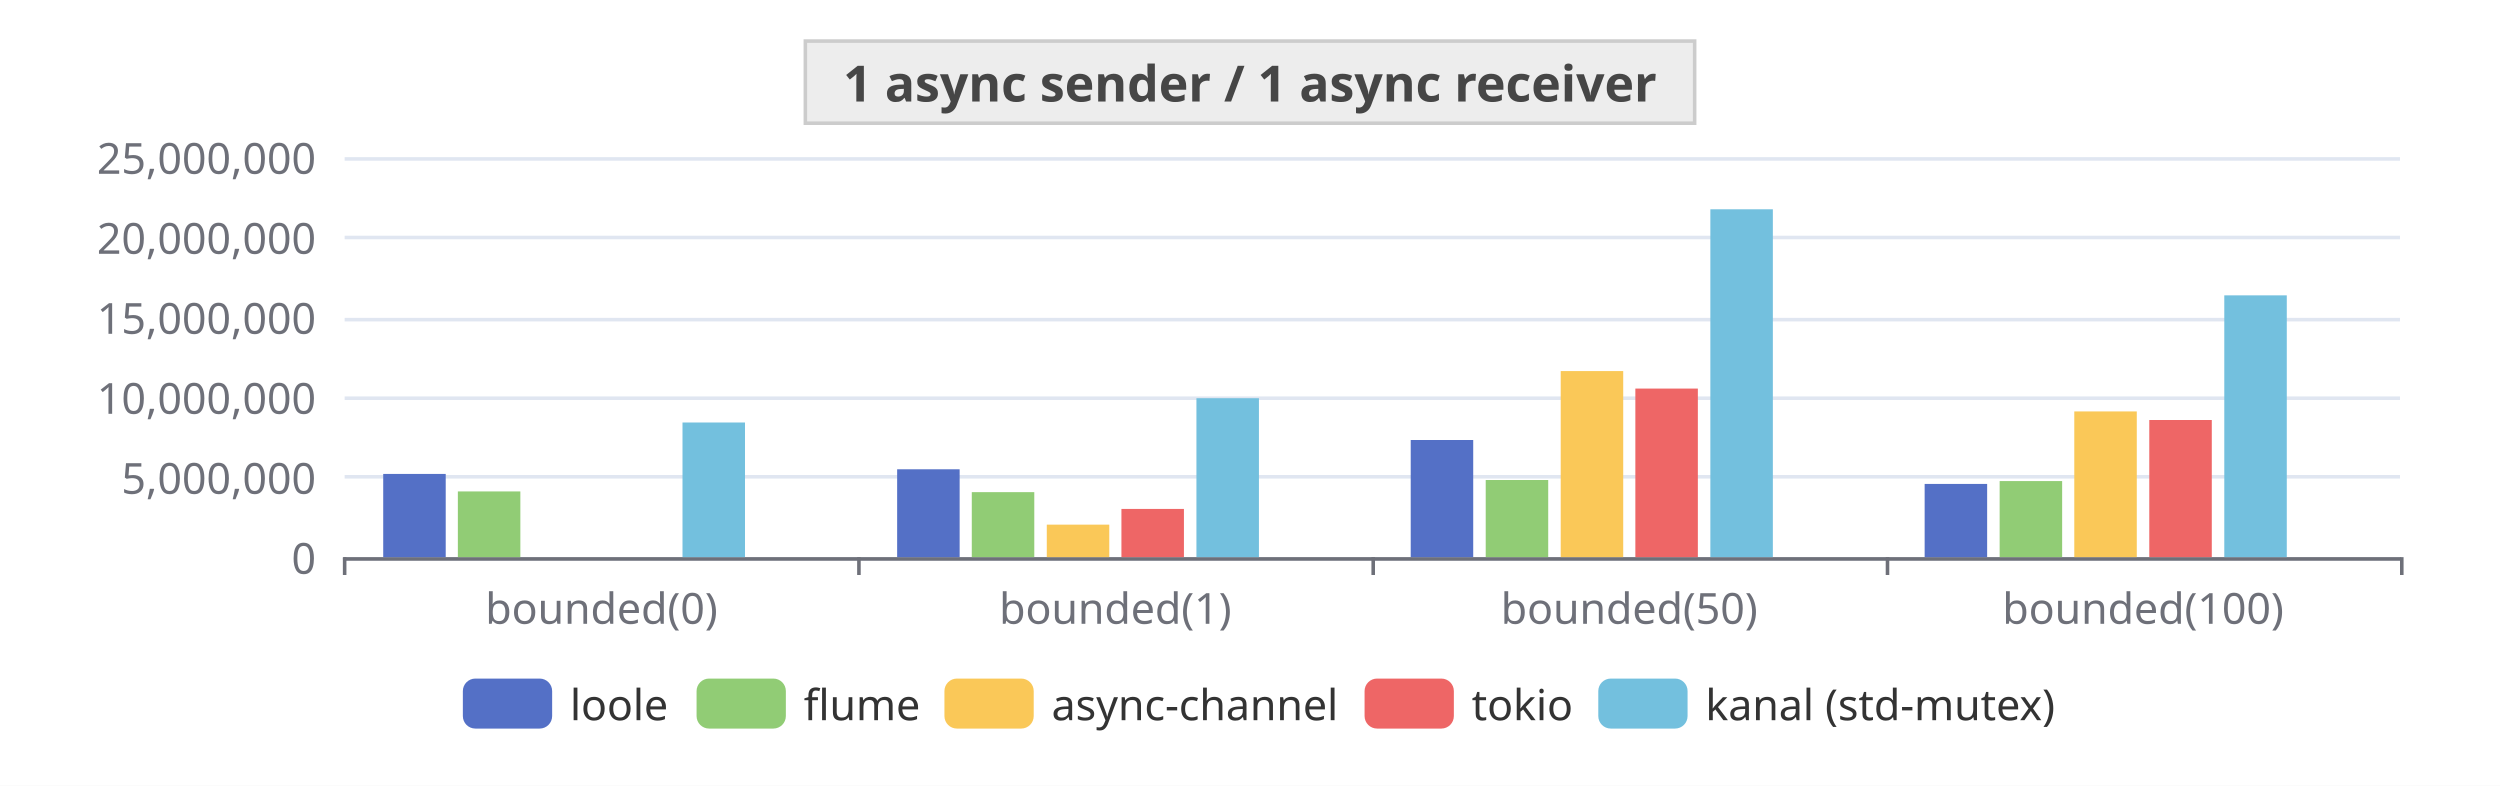
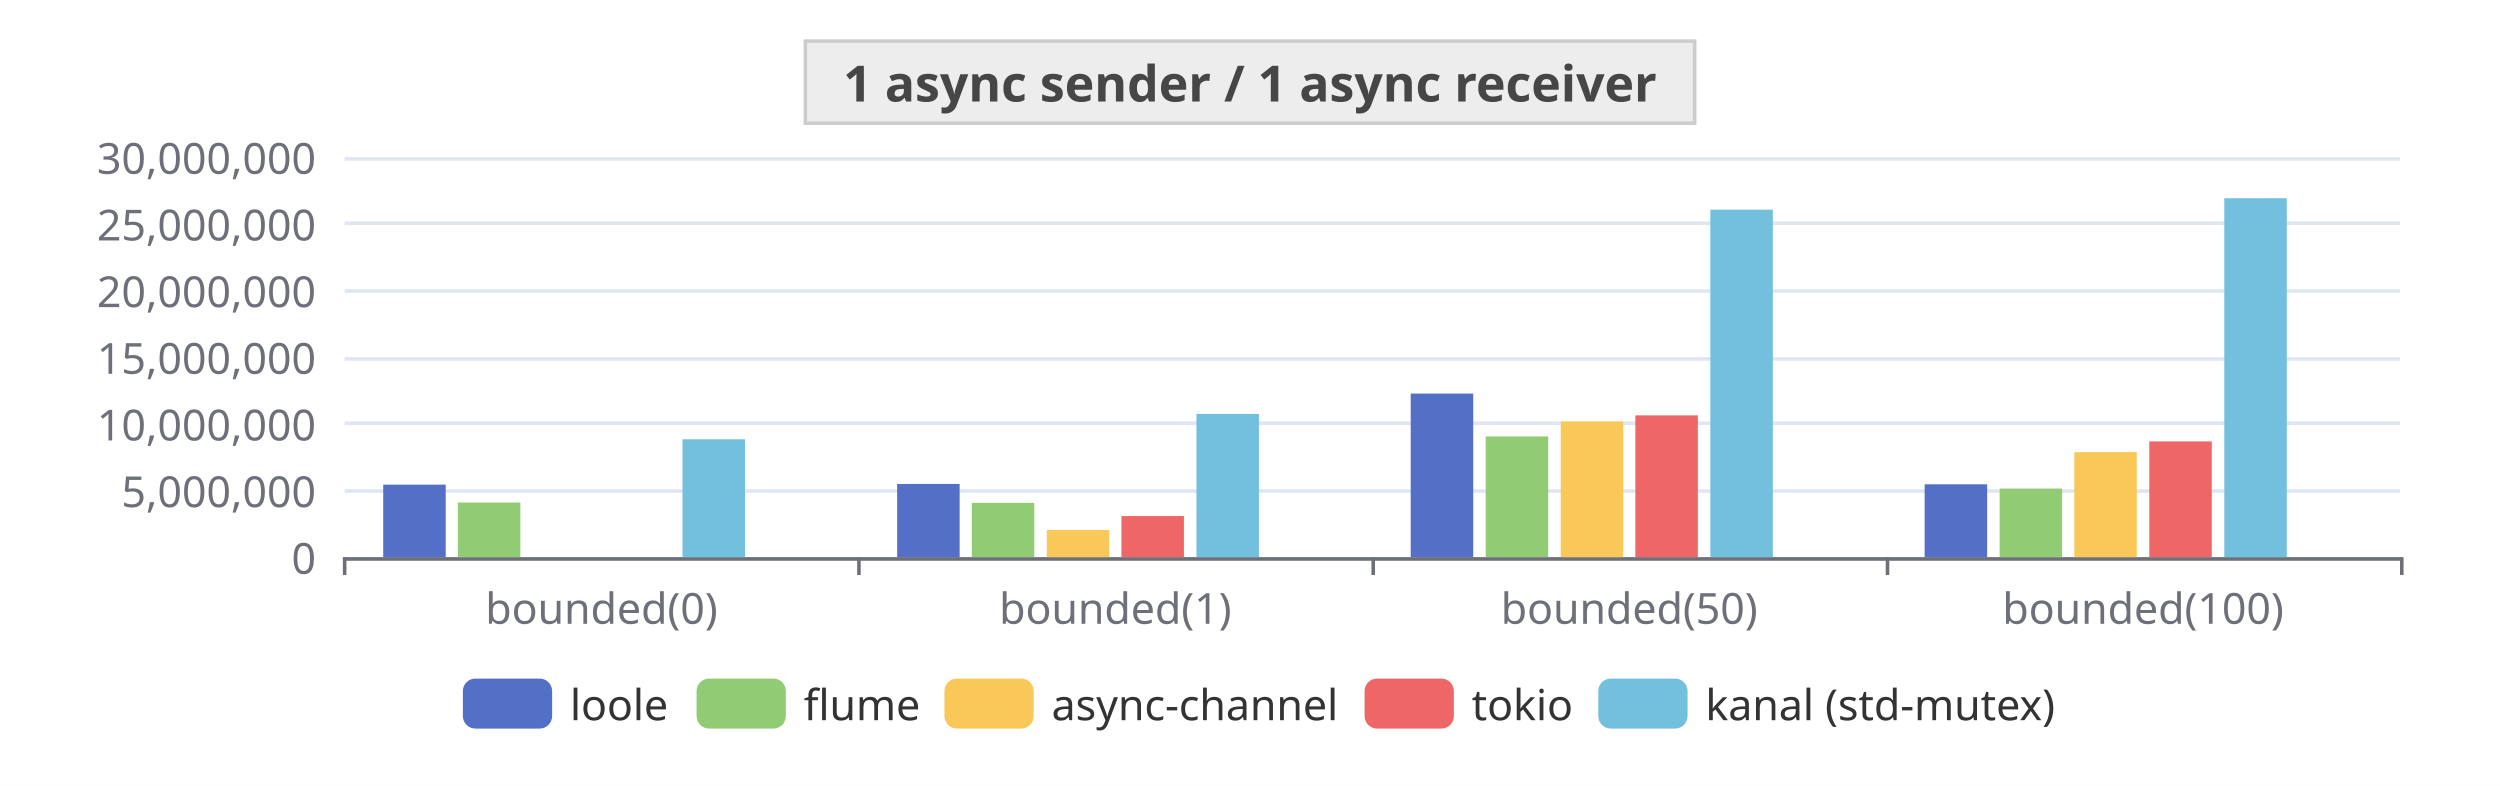
<svg xmlns="http://www.w3.org/2000/svg" width="700" height="220" version="1.1" baseProfile="full" viewBox="0 0 700 220">
  <rect width="700" height="220" x="0" y="0" id="0" fill="white" />
  <path d="M96.5 156.5L672 156.5" fill="none" stroke="#E0E6F1" />
-   <path d="M96.5 133.5L672 133.5" fill="none" stroke="#E0E6F1" />
-   <path d="M96.5 111.5L672 111.5" fill="none" stroke="#E0E6F1" />
-   <path d="M96.5 89.5L672 89.5" fill="none" stroke="#E0E6F1" />
-   <path d="M96.5 66.5L672 66.5" fill="none" stroke="#E0E6F1" />
+   <path d="M96.5 137.5L672 137.5" fill="none" stroke="#E0E6F1" />
+   <path d="M96.5 118.5L672 118.5" fill="none" stroke="#E0E6F1" />
+   <path d="M96.5 100.5L672 100.5" fill="none" stroke="#E0E6F1" />
+   <path d="M96.5 81.5L672 81.5" fill="none" stroke="#E0E6F1" />
+   <path d="M96.5 62.5L672 62.5" fill="none" stroke="#E0E6F1" />
  <path d="M96.5 44.5L672 44.5" fill="none" stroke="#E0E6F1" />
  <path d="M96.5 156.5L672 156.5" fill="none" stroke="#6E7079" stroke-linecap="round" />
  <path d="M96.5 156L96.5 161" fill="none" stroke="#6E7079" />
  <path d="M240.5 156L240.5 161" fill="none" stroke="#6E7079" />
  <path d="M384.5 156L384.5 161" fill="none" stroke="#6E7079" />
  <path d="M528.5 156L528.5 161" fill="none" stroke="#6E7079" />
  <path d="M672.5 156L672.5 161" fill="none" stroke="#6E7079" />
  <text dominant-baseline="central" text-anchor="end" style="font-size:12px;font-family:sans-serif;" transform="translate(88.48 156)" fill="#6E7079">0</text>
-   <text dominant-baseline="central" text-anchor="end" style="font-size:12px;font-family:sans-serif;" transform="translate(88.48 133.6)" fill="#6E7079">5,000,000</text>
-   <text dominant-baseline="central" text-anchor="end" style="font-size:12px;font-family:sans-serif;" transform="translate(88.48 111.2)" fill="#6E7079">10,000,000</text>
-   <text dominant-baseline="central" text-anchor="end" style="font-size:12px;font-family:sans-serif;" transform="translate(88.48 88.8)" fill="#6E7079">15,000,000</text>
-   <text dominant-baseline="central" text-anchor="end" style="font-size:12px;font-family:sans-serif;" transform="translate(88.48 66.4)" fill="#6E7079">20,000,000</text>
-   <text dominant-baseline="central" text-anchor="end" style="font-size:12px;font-family:sans-serif;" transform="translate(88.48 44)" fill="#6E7079">25,000,000</text>
+   <text dominant-baseline="central" text-anchor="end" style="font-size:12px;font-family:sans-serif;" transform="translate(88.48 137.3333)" fill="#6E7079">5,000,000</text>
+   <text dominant-baseline="central" text-anchor="end" style="font-size:12px;font-family:sans-serif;" transform="translate(88.48 118.6667)" fill="#6E7079">10,000,000</text>
+   <text dominant-baseline="central" text-anchor="end" style="font-size:12px;font-family:sans-serif;" transform="translate(88.48 100)" fill="#6E7079">15,000,000</text>
+   <text dominant-baseline="central" text-anchor="end" style="font-size:12px;font-family:sans-serif;" transform="translate(88.48 81.3333)" fill="#6E7079">20,000,000</text>
+   <text dominant-baseline="central" text-anchor="end" style="font-size:12px;font-family:sans-serif;" transform="translate(88.48 62.6667)" fill="#6E7079">25,000,000</text>
+   <text dominant-baseline="central" text-anchor="end" style="font-size:12px;font-family:sans-serif;" transform="translate(88.48 44)" fill="#6E7079">30,000,000</text>
  <text dominant-baseline="central" text-anchor="middle" style="font-size:12px;font-family:sans-serif;" y="6" transform="translate(168.42 164)" fill="#6E7079">bounded(0)</text>
  <text dominant-baseline="central" text-anchor="middle" style="font-size:12px;font-family:sans-serif;" y="6" transform="translate(312.3 164)" fill="#6E7079">bounded(1)</text>
  <text dominant-baseline="central" text-anchor="middle" style="font-size:12px;font-family:sans-serif;" y="6" transform="translate(456.18 164)" fill="#6E7079">bounded(50)</text>
  <text dominant-baseline="central" text-anchor="middle" style="font-size:12px;font-family:sans-serif;" y="6" transform="translate(600.06 164)" fill="#6E7079">bounded(100)</text>
-   <path d="M107.3 156l17.5 0l0 -23.3l-17.5 0Z" fill="#5470c6" />
-   <path d="M251.2 156l17.5 0l0 -24.6l-17.5 0Z" fill="#5470c6" />
-   <path d="M395 156l17.5 0l0 -32.8l-17.5 0Z" fill="#5470c6" />
-   <path d="M538.9 156l17.5 0l0 -20.5l-17.5 0Z" fill="#5470c6" />
-   <path d="M128.2 156l17.5 0l0 -18.4l-17.5 0Z" fill="#91cc75" />
-   <path d="M272.1 156l17.5 0l0 -18.2l-17.5 0Z" fill="#91cc75" />
-   <path d="M416 156l17.5 0l0 -21.6l-17.5 0Z" fill="#91cc75" />
-   <path d="M559.9 156l17.5 0l0 -21.3l-17.5 0Z" fill="#91cc75" />
+   <path d="M107.3 156l17.5 0l0 -20.3l-17.5 0Z" fill="#5470c6" />
+   <path d="M251.2 156l17.5 0l0 -20.5l-17.5 0Z" fill="#5470c6" />
+   <path d="M395 156l17.5 0l0 -45.8l-17.5 0Z" fill="#5470c6" />
+   <path d="M538.9 156l17.5 0l0 -20.4l-17.5 0Z" fill="#5470c6" />
+   <path d="M128.2 156l17.5 0l0 -15.3l-17.5 0Z" fill="#91cc75" />
+   <path d="M272.1 156l17.5 0l0 -15.2l-17.5 0Z" fill="#91cc75" />
+   <path d="M416 156l17.5 0l0 -33.8l-17.5 0Z" fill="#91cc75" />
+   <path d="M559.9 156l17.5 0l0 -19.2l-17.5 0Z" fill="#91cc75" />
  <path d="M149.2 156l17.5 0l0 0l-17.5 0Z" fill="#fac858" />
-   <path d="M293.1 156l17.5 0l0 -9.1l-17.5 0Z" fill="#fac858" />
-   <path d="M437 156l17.5 0l0 -52.1l-17.5 0Z" fill="#fac858" />
-   <path d="M580.8 156l17.5 0l0 -40.8l-17.5 0Z" fill="#fac858" />
+   <path d="M293.1 156l17.5 0l0 -7.6l-17.5 0Z" fill="#fac858" />
+   <path d="M437 156l17.5 0l0 -38l-17.5 0Z" fill="#fac858" />
+   <path d="M580.8 156l17.5 0l0 -29.4l-17.5 0Z" fill="#fac858" />
  <path d="M170.2 156l17.5 0l0 0l-17.5 0Z" fill="#ee6666" />
-   <path d="M314 156l17.5 0l0 -13.5l-17.5 0Z" fill="#ee6666" />
-   <path d="M457.9 156l17.5 0l0 -47.2l-17.5 0Z" fill="#ee6666" />
-   <path d="M601.8 156l17.5 0l0 -38.4l-17.5 0Z" fill="#ee6666" />
-   <path d="M191.1 156l17.5 0l0 -37.7l-17.5 0Z" fill="#73c0de" />
-   <path d="M335 156l17.5 0l0 -44.5l-17.5 0Z" fill="#73c0de" />
-   <path d="M478.9 156l17.5 0l0 -97.4l-17.5 0Z" fill="#73c0de" />
-   <path d="M622.8 156l17.5 0l0 -73.3l-17.5 0Z" fill="#73c0de" />
+   <path d="M314 156l17.5 0l0 -11.5l-17.5 0Z" fill="#ee6666" />
+   <path d="M457.9 156l17.5 0l0 -39.7l-17.5 0Z" fill="#ee6666" />
+   <path d="M601.8 156l17.5 0l0 -32.4l-17.5 0Z" fill="#ee6666" />
+   <path d="M191.1 156l17.5 0l0 -33l-17.5 0Z" fill="#73c0de" />
+   <path d="M335 156l17.5 0l0 -40.1l-17.5 0Z" fill="#73c0de" />
+   <path d="M478.9 156l17.5 0l0 -97.3l-17.5 0Z" fill="#73c0de" />
+   <path d="M622.8 156l17.5 0l0 -100.5l-17.5 0Z" fill="#73c0de" />
  <path d="M212.1 156l17.5 0l0 0l-17.5 0Z" fill="#3ba272" />
  <path d="M356 156l17.5 0l0 0l-17.5 0Z" fill="#3ba272" />
  <path d="M499.9 156l17.5 0l0 0l-17.5 0Z" fill="#3ba272" />
  <path d="M643.7 156l17.5 0l0 0l-17.5 0Z" fill="#3ba272" />
  <path d="M-5 -5l450.8 0l0 24l-450.8 0Z" transform="translate(129.6 190)" fill="rgb(0,0,0)" fill-opacity="0" stroke="#ccc" stroke-width="0" />
  <path d="M3.5 0L21.5 0A3.5 3.5 0 0 1 25 3.5L25 10.5A3.5 3.5 0 0 1 21.5 14L3.5 14A3.5 3.5 0 0 1 0 10.5L0 3.5A3.5 3.5 0 0 1 3.5 0" transform="translate(129.6 190)" fill="#5470c6" />
  <text dominant-baseline="central" text-anchor="start" style="font-size:12px;font-family:sans-serif;" x="30" y="7" transform="translate(129.6 190)" fill="#333">loole</text>
  <path d="M3.5 0L21.5 0A3.5 3.5 0 0 1 25 3.5L25 10.5A3.5 3.5 0 0 1 21.5 14L3.5 14A3.5 3.5 0 0 1 0 10.5L0 3.5A3.5 3.5 0 0 1 3.5 0" transform="translate(195.04 190)" fill="#91cc75" />
  <text dominant-baseline="central" text-anchor="start" style="font-size:12px;font-family:sans-serif;" x="30" y="7" transform="translate(195.04 190)" fill="#333">flume</text>
  <path d="M3.5 0L21.5 0A3.5 3.5 0 0 1 25 3.5L25 10.5A3.5 3.5 0 0 1 21.5 14L3.5 14A3.5 3.5 0 0 1 0 10.5L0 3.5A3.5 3.5 0 0 1 3.5 0" transform="translate(264.44 190)" fill="#fac858" />
  <text dominant-baseline="central" text-anchor="start" style="font-size:12px;font-family:sans-serif;" x="30" y="7" transform="translate(264.44 190)" fill="#333">async-channel</text>
  <path d="M3.5 0L21.5 0A3.5 3.5 0 0 1 25 3.5L25 10.5A3.5 3.5 0 0 1 21.5 14L3.5 14A3.5 3.5 0 0 1 0 10.5L0 3.5A3.5 3.5 0 0 1 3.5 0" transform="translate(382.08 190)" fill="#ee6666" />
  <text dominant-baseline="central" text-anchor="start" style="font-size:12px;font-family:sans-serif;" x="30" y="7" transform="translate(382.08 190)" fill="#333">tokio</text>
  <path d="M3.5 0L21.5 0A3.5 3.5 0 0 1 25 3.5L25 10.5A3.5 3.5 0 0 1 21.5 14L3.5 14A3.5 3.5 0 0 1 0 10.5L0 3.5A3.5 3.5 0 0 1 3.5 0" transform="translate(447.52 190)" fill="#73c0de" />
  <text dominant-baseline="central" text-anchor="start" style="font-size:12px;font-family:sans-serif;" xml:space="preserve" x="30" y="7" transform="translate(447.52 190)" fill="#333">kanal (std-mutex)</text>
  <path d="M-124.5 -4.5l249 0l0 23l-249 0Z" transform="translate(350 16)" fill="#ddd8" stroke="#ccc" />
  <text dominant-baseline="central" text-anchor="middle" style="font-size:14px;font-family:sans-serif;font-weight:bold;" xml:space="preserve" y="7" transform="translate(350 16)" fill="#464646">1 async sender / 1 async receiver</text>
</svg>
